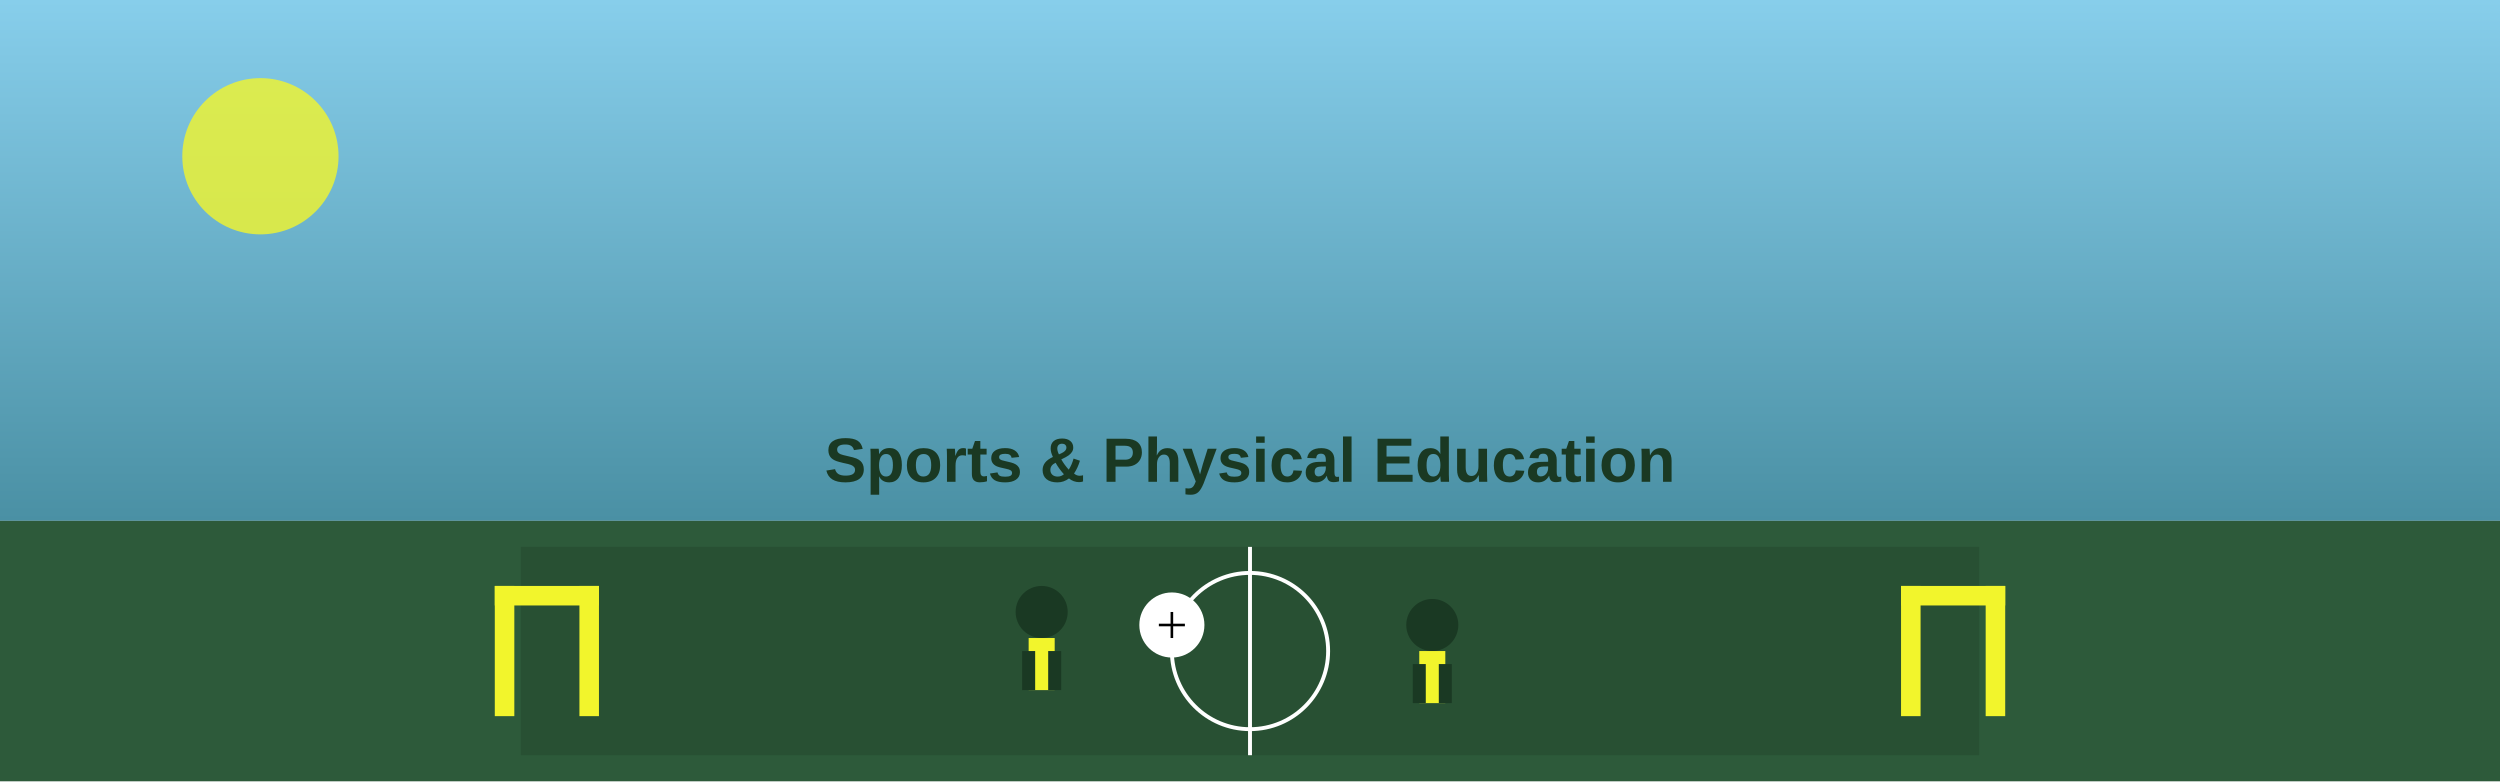
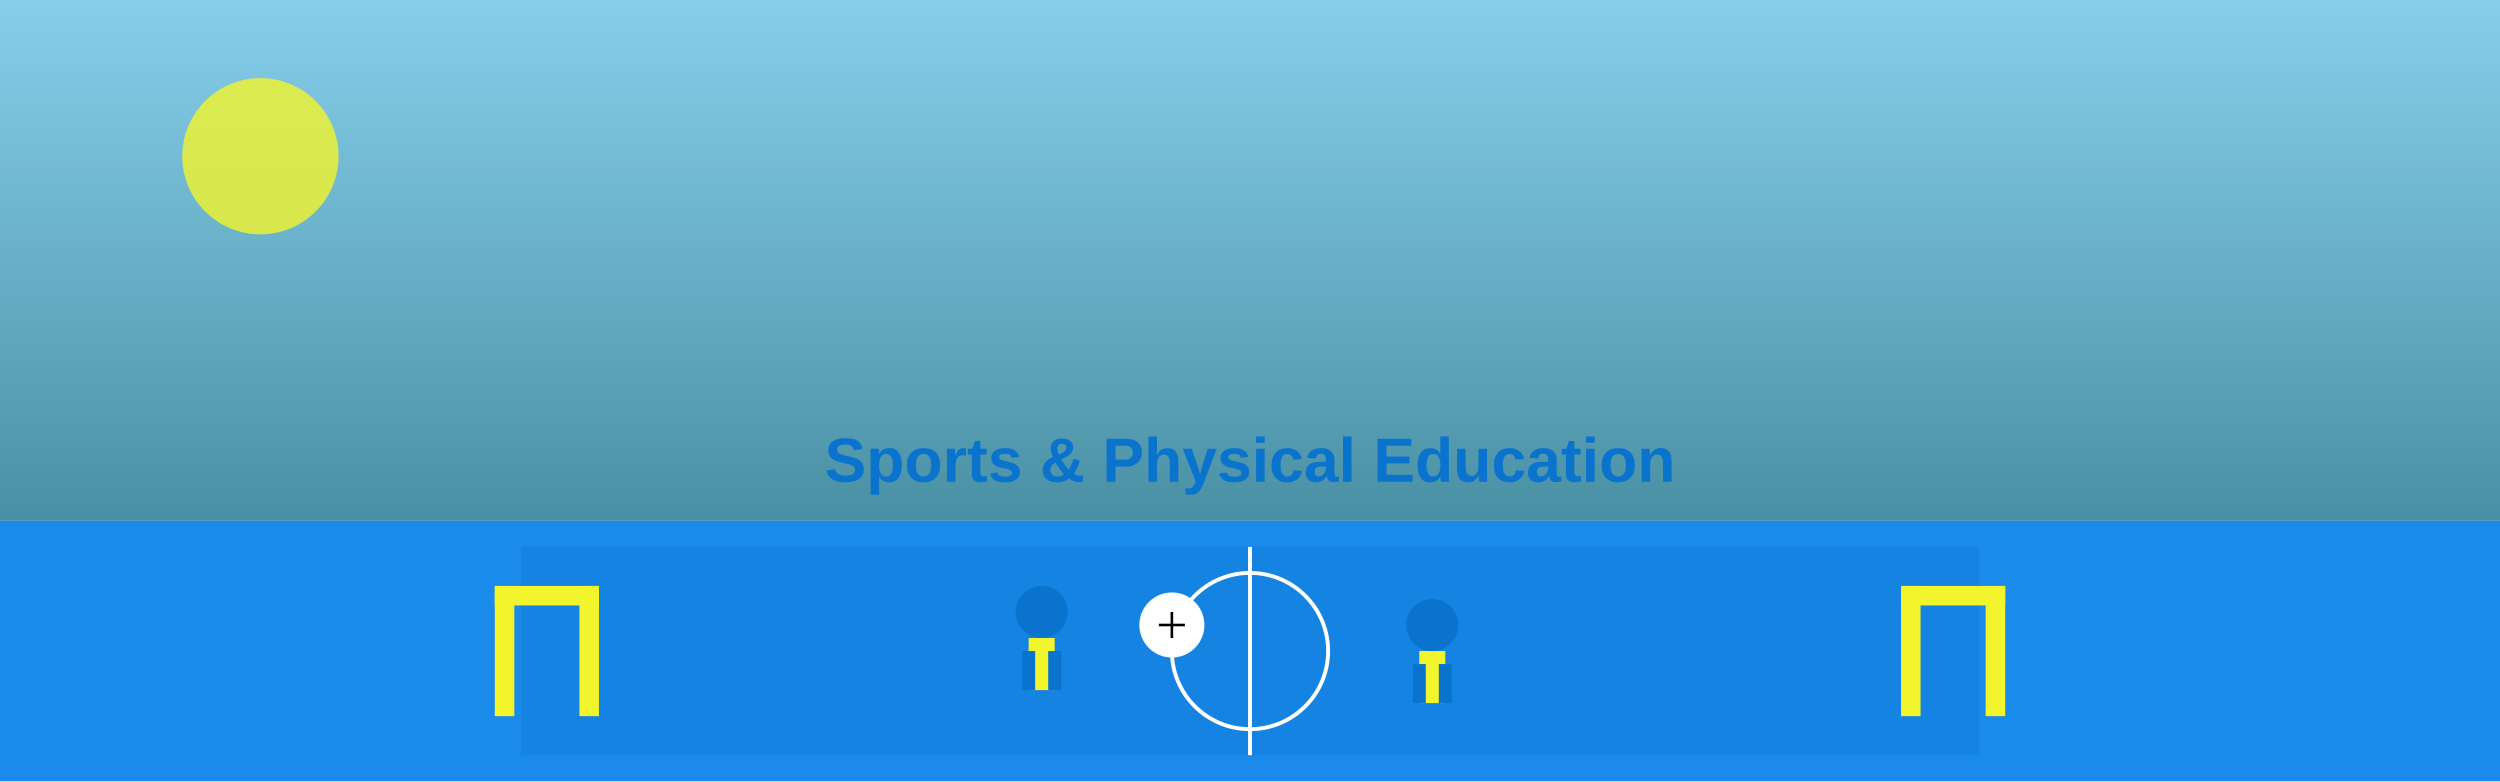
<svg xmlns="http://www.w3.org/2000/svg" width="1920" height="600">
  <defs>
    <linearGradient id="grad3" x1="0%" y1="0%" x2="0%" y2="100%">
      <stop offset="0%" style="stop-color:#87CEEB;stop-opacity:1" />
      <stop offset="100%" style="stop-color:#4A90A4;stop-opacity:1" />
    </linearGradient>
  </defs>
  <rect width="1920" height="400" fill="url(#grad3)" />
-   <rect y="400" width="1920" height="200" fill="#2d5a3a" />
-   <rect x="400" y="420" width="1120" height="160" fill="#1A3923" opacity="0.3" />
+   <rect y="400" width="1920" height="200" fill="#1a8aeb" />
+   <rect x="400" y="420" width="1120" height="160" fill="#0A73CE" opacity="0.3" />
  <line x1="960" y1="420" x2="960" y2="580" stroke="#ffffff" stroke-width="3" />
  <circle cx="960" cy="500" r="60" fill="none" stroke="#ffffff" stroke-width="3" />
  <rect x="380" y="450" width="15" height="100" fill="#F2F52C" />
  <rect x="380" y="450" width="80" height="15" fill="#F2F52C" />
  <rect x="445" y="450" width="15" height="100" fill="#F2F52C" />
  <rect x="1525" y="450" width="15" height="100" fill="#F2F52C" />
  <rect x="1460" y="450" width="80" height="15" fill="#F2F52C" />
  <rect x="1460" y="450" width="15" height="100" fill="#F2F52C" />
  <circle cx="900" cy="480" r="25" fill="#ffffff" />
  <path d="M 890 480 L 910 480 M 900 470 L 900 490" stroke="#000000" stroke-width="2" />
-   <circle cx="800" cy="470" r="20" fill="#1A3923" />
+   <circle cx="800" cy="470" r="20" fill="#0A73CE" />
  <rect x="790" y="490" width="20" height="40" fill="#F2F52C" />
-   <rect x="785" y="500" width="10" height="30" fill="#1A3923" />
-   <rect x="805" y="500" width="10" height="30" fill="#1A3923" />
-   <circle cx="1100" cy="480" r="20" fill="#1A3923" />
+   <rect x="785" y="500" width="10" height="30" fill="#0A73CE" />
+   <rect x="805" y="500" width="10" height="30" fill="#0A73CE" />
+   <circle cx="1100" cy="480" r="20" fill="#0A73CE" />
  <rect x="1090" y="500" width="20" height="40" fill="#F2F52C" />
-   <rect x="1085" y="510" width="10" height="30" fill="#1A3923" />
-   <rect x="1105" y="510" width="10" height="30" fill="#1A3923" />
+   <rect x="1085" y="510" width="10" height="30" fill="#0A73CE" />
+   <rect x="1105" y="510" width="10" height="30" fill="#0A73CE" />
  <circle cx="200" cy="120" r="60" fill="#F2F52C" opacity="0.8" />
-   <text x="960" y="370" font-family="Arial, sans-serif" font-size="48" fill="#1A3923" text-anchor="middle" font-weight="bold">
+   <text x="960" y="370" font-family="Arial, sans-serif" font-size="48" fill="#0A73CE" text-anchor="middle" font-weight="bold">
    Sports &amp; Physical Education
  </text>
</svg>
